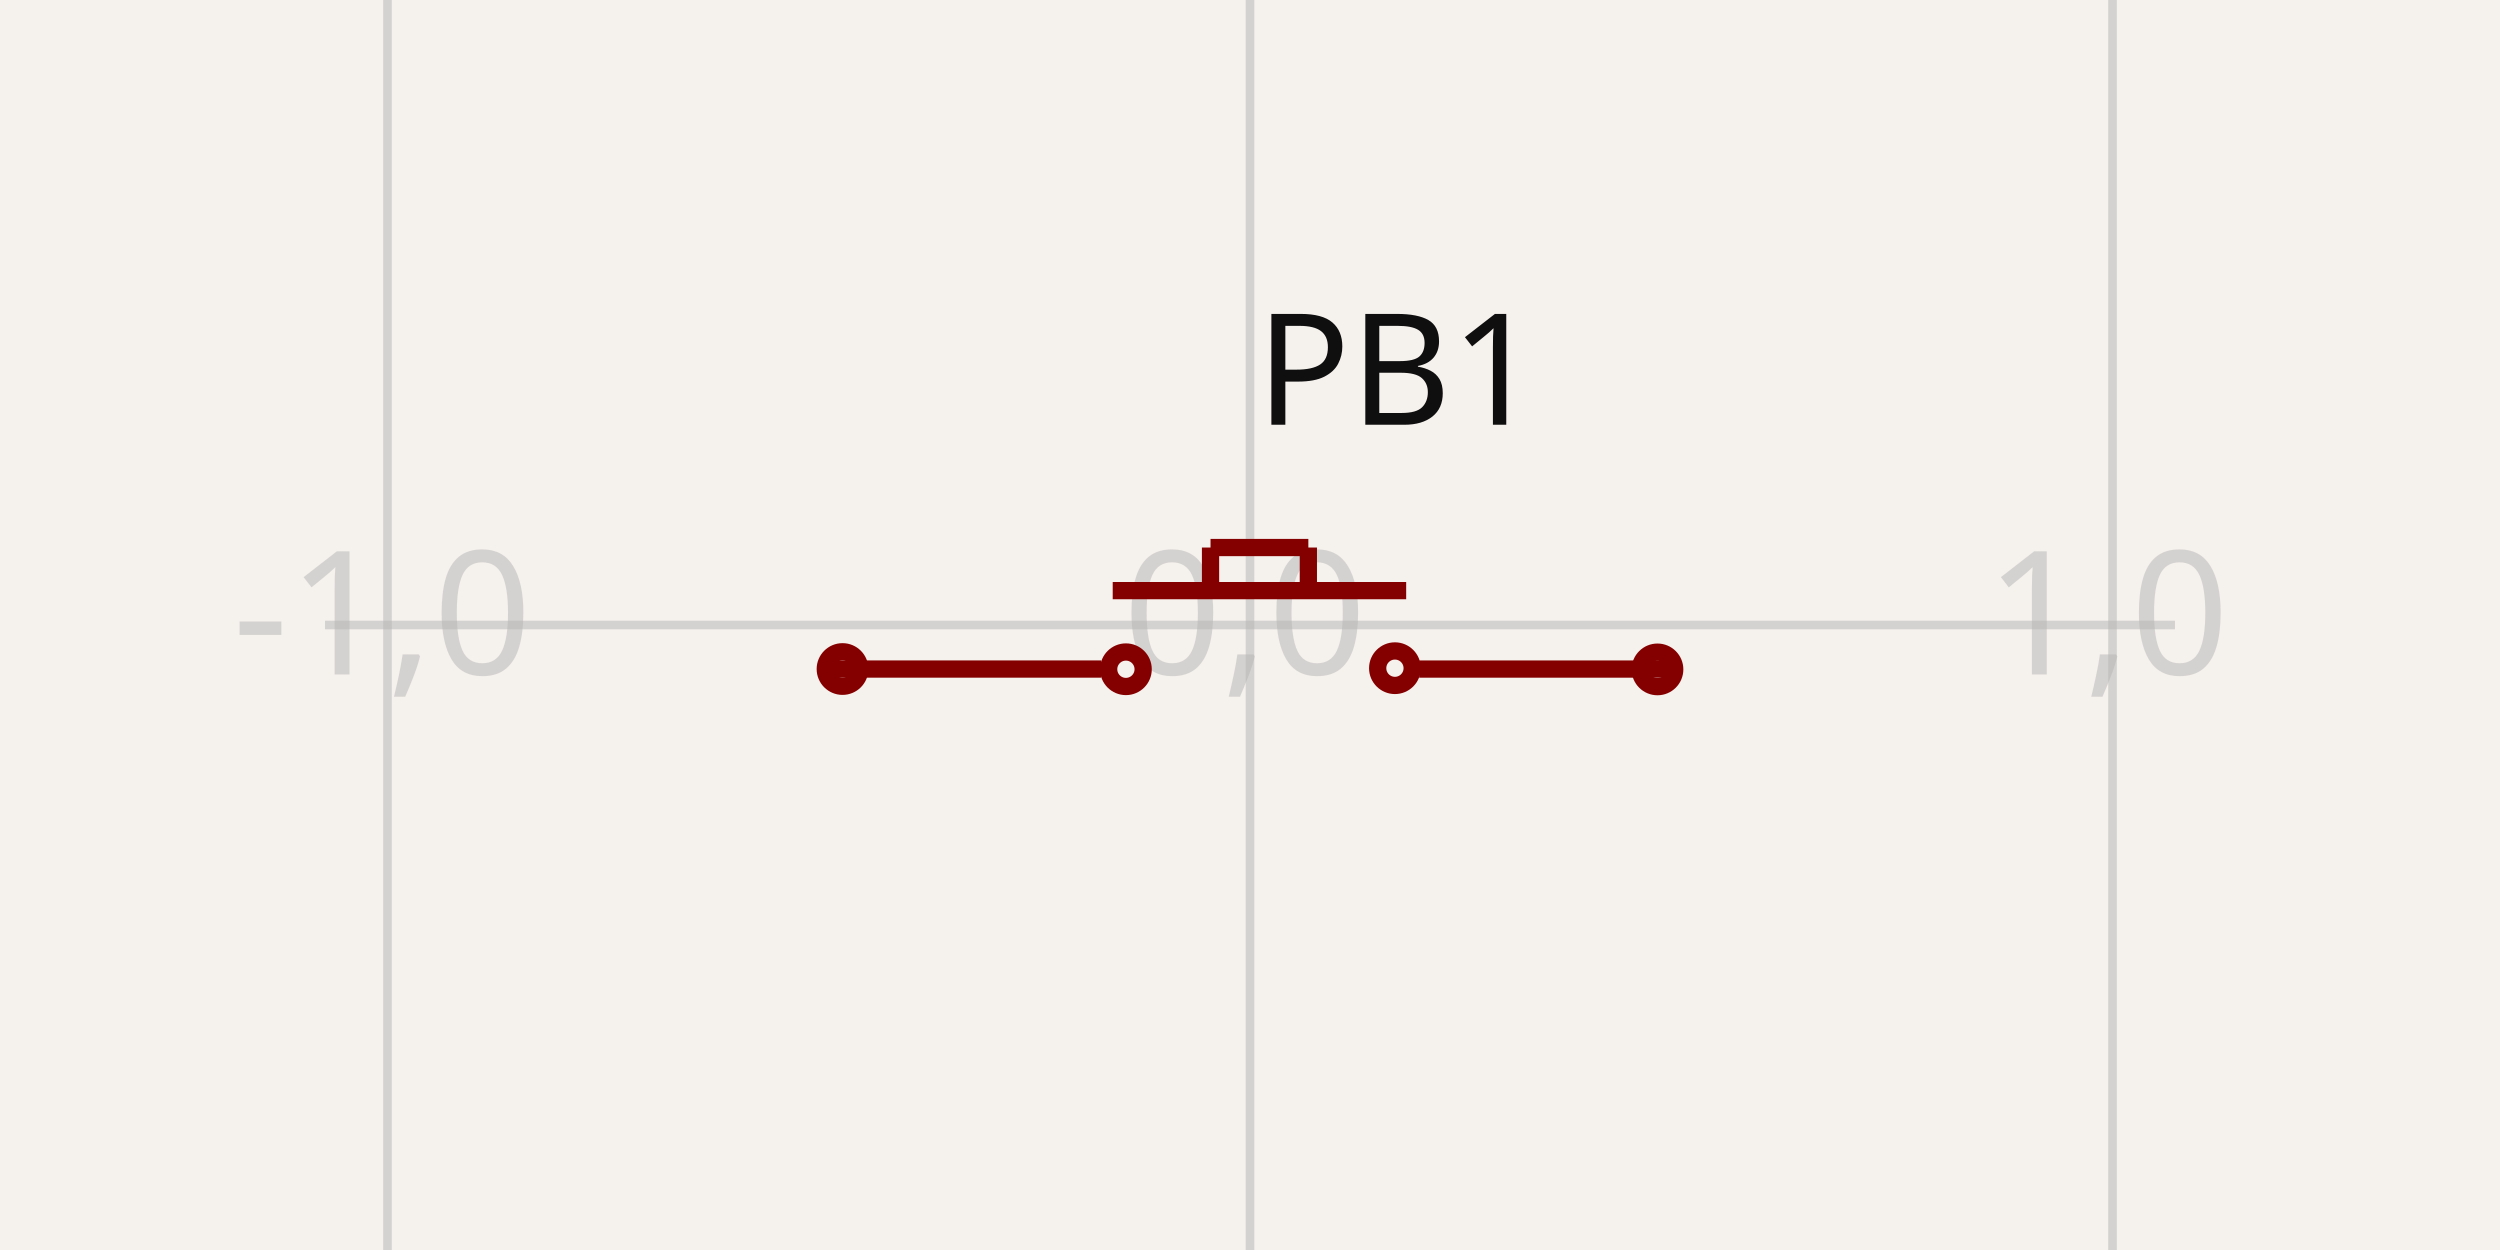
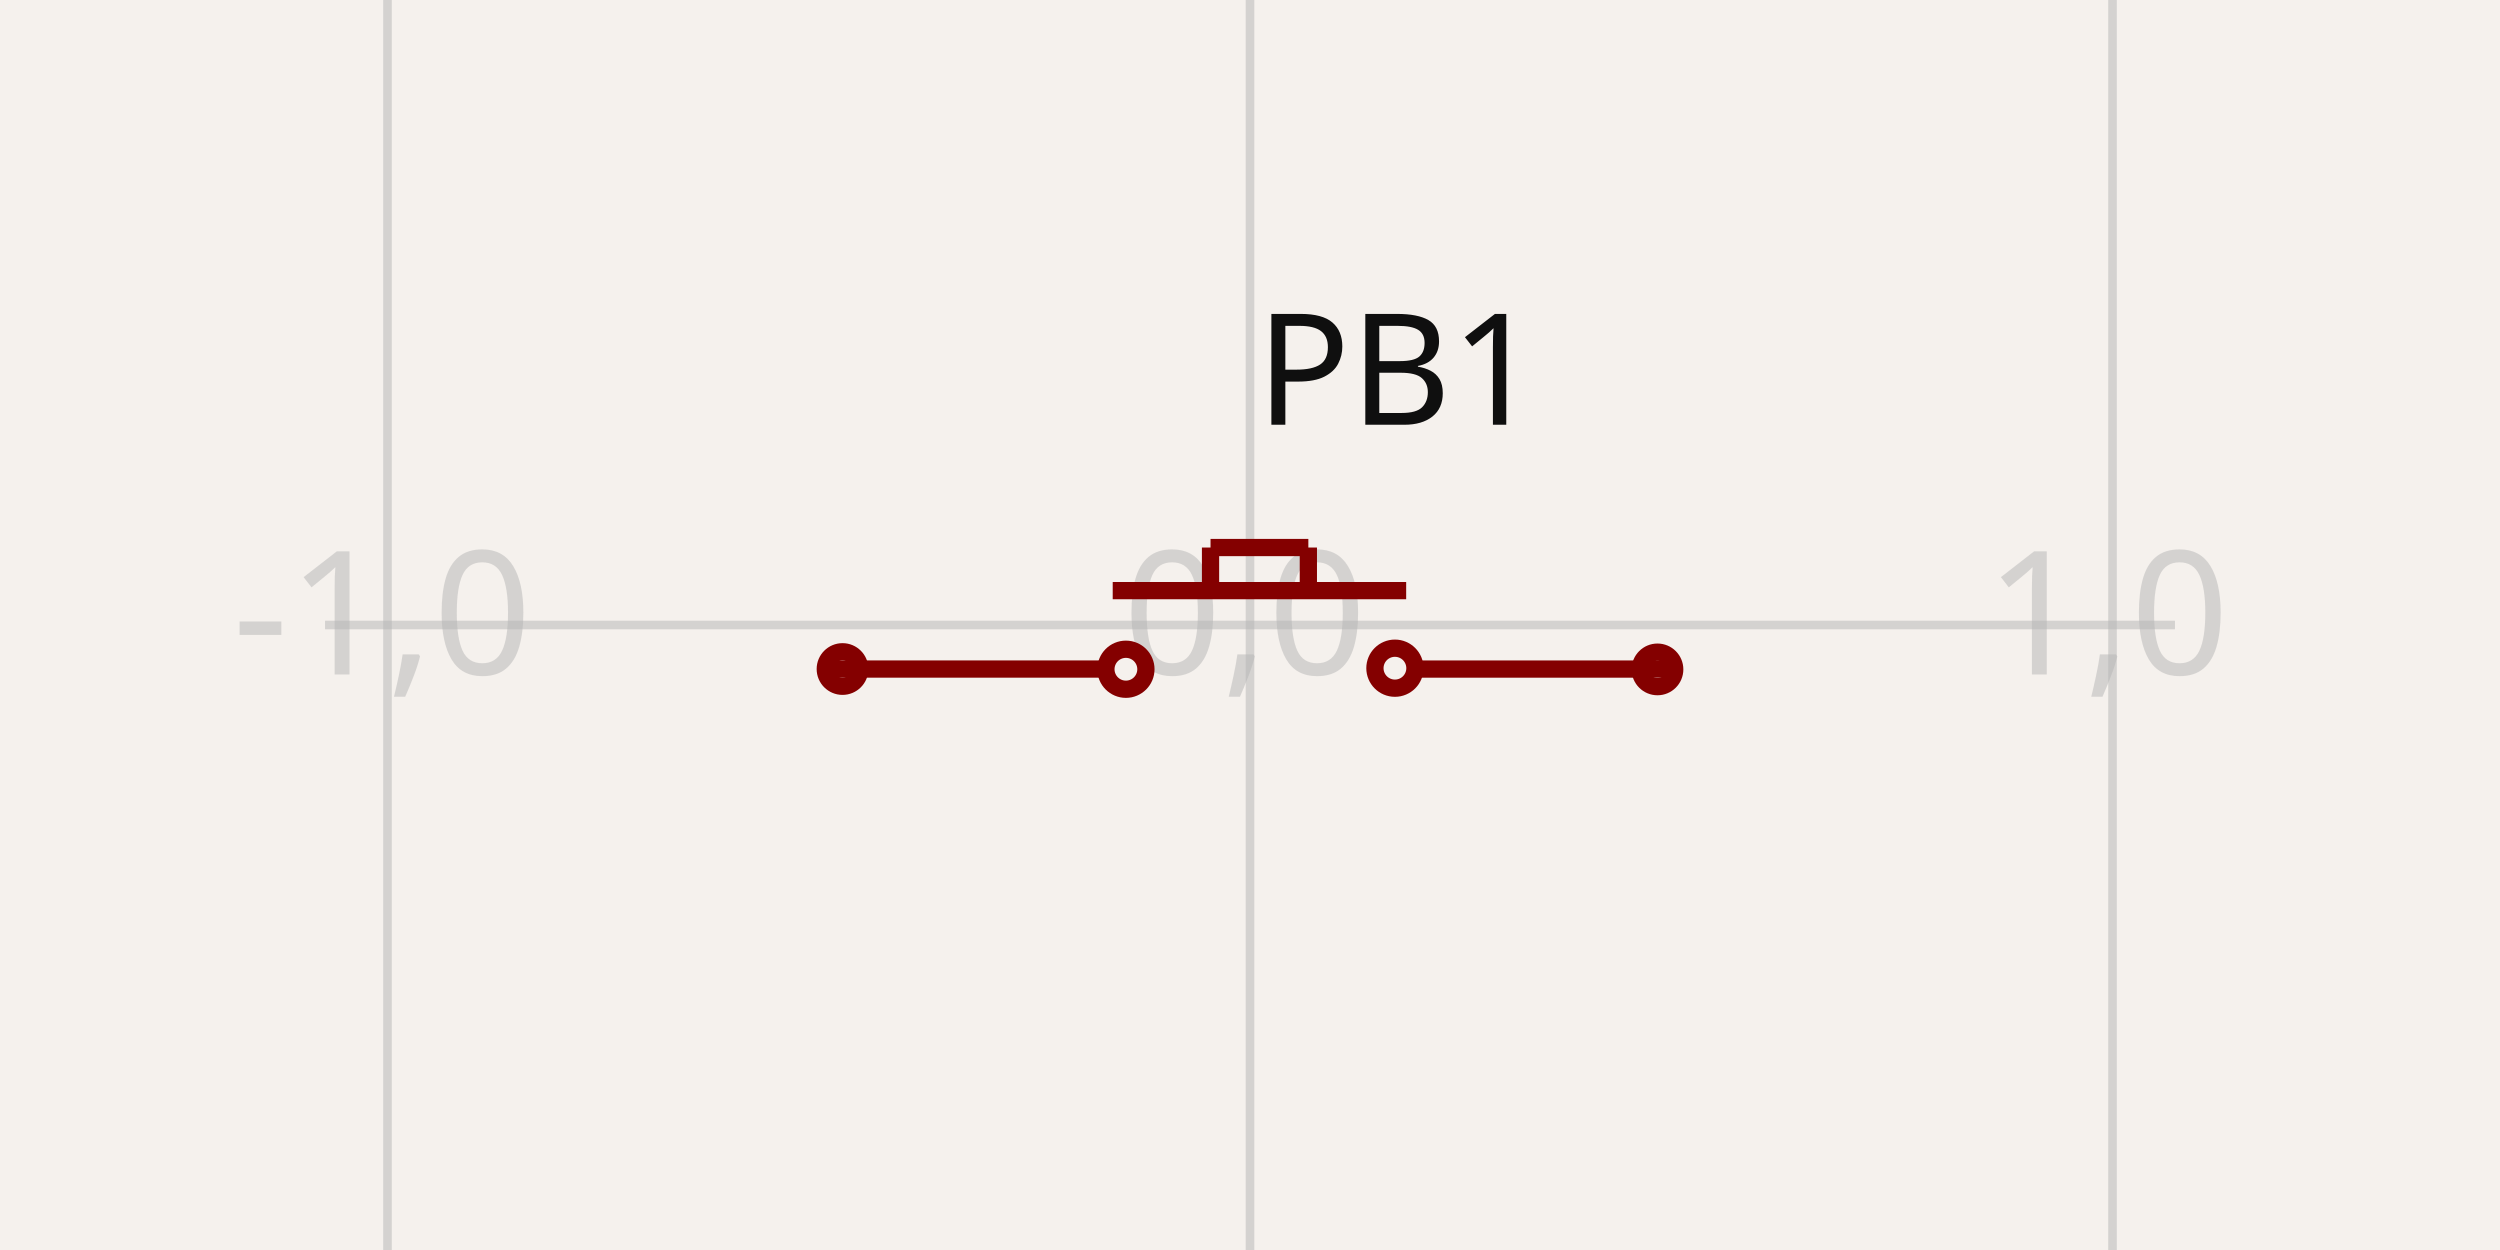
<svg xmlns="http://www.w3.org/2000/svg" width="1200" height="600" style="background-color: rgb(245, 241, 237)" data-real-to-screen-transform="matrix(414.0109588701,0,0,-414.0109588701,600,300)">
  <style>
              .boundary { fill: rgb(245, 241, 237); }
              .schematic-boundary { fill: none; stroke: #fff; }
              .component { fill: none; stroke: rgb(132, 0, 0); }
              .chip { fill: rgb(255, 255, 194); stroke: rgb(132, 0, 0); }
              .component-pin { fill: none; stroke: rgb(132, 0, 0); }
              .trace:hover {
                filter: invert(1);
              }
              .trace:hover .trace-crossing-outline {
                opacity: 0;
              }
              .text { font-family: sans-serif; fill: rgb(0, 150, 0); }
              .pin-number { fill: rgb(169, 0, 0); }
              .port-label { fill: rgb(0, 100, 100); }
              .component-name { fill: rgb(0, 100, 100); }
            </style>
  <rect class="boundary" x="0" y="0" width="1200" height="600" />
  <g class="grid">
    <line x1="-228.022" y1="600" x2="-228.022" y2="-1.3244516594568267e-11" stroke="rgb(181, 181, 181)" stroke-width="4.14" stroke-opacity="0.5" />
    <line x1="185.989" y1="600" x2="185.989" y2="-1.3244516594568267e-11" stroke="rgb(181, 181, 181)" stroke-width="4.14" stroke-opacity="0.5" />
    <line x1="600" y1="600" x2="600" y2="-1.3244516594568267e-11" stroke="rgb(181, 181, 181)" stroke-width="4.14" stroke-opacity="0.5" />
    <line x1="1014.011" y1="600" x2="1014.011" y2="-1.3244516594568267e-11" stroke="rgb(181, 181, 181)" stroke-width="4.14" stroke-opacity="0.5" />
    <line x1="1428.022" y1="600" x2="1428.022" y2="-1.3244516594568267e-11" stroke="rgb(181, 181, 181)" stroke-width="4.14" stroke-opacity="0.5" />
    <line x1="156.007" y1="714.011" x2="1043.993" y2="714.011" stroke="rgb(181, 181, 181)" stroke-width="4.14" stroke-opacity="0.5" />
    <line x1="156.007" y1="300" x2="1043.993" y2="300" stroke="rgb(181, 181, 181)" stroke-width="4.14" stroke-opacity="0.5" />
    <line x1="156.007" y1="-114.011" x2="1043.993" y2="-114.011" stroke="rgb(181, 181, 181)" stroke-width="4.14" stroke-opacity="0.5" />
    <text x="-230.522" y="709.011" fill="rgb(181, 181, 181)" font-size="82.802" fill-opacity="0.5" text-anchor="middle" dominant-baseline="middle" font-family="sans-serif">-2,-1</text>
    <text x="-230.522" y="295" fill="rgb(181, 181, 181)" font-size="82.802" fill-opacity="0.5" text-anchor="middle" dominant-baseline="middle" font-family="sans-serif">-2,0</text>
    <text x="-230.522" y="-119.011" fill="rgb(181, 181, 181)" font-size="82.802" fill-opacity="0.5" text-anchor="middle" dominant-baseline="middle" font-family="sans-serif">-2,1</text>
    <text x="183.489" y="709.011" fill="rgb(181, 181, 181)" font-size="82.802" fill-opacity="0.5" text-anchor="middle" dominant-baseline="middle" font-family="sans-serif">-1,-1</text>
    <text x="183.489" y="295" fill="rgb(181, 181, 181)" font-size="82.802" fill-opacity="0.5" text-anchor="middle" dominant-baseline="middle" font-family="sans-serif">-1,0</text>
    <text x="183.489" y="-119.011" fill="rgb(181, 181, 181)" font-size="82.802" fill-opacity="0.5" text-anchor="middle" dominant-baseline="middle" font-family="sans-serif">-1,1</text>
    <text x="597.5" y="709.011" fill="rgb(181, 181, 181)" font-size="82.802" fill-opacity="0.5" text-anchor="middle" dominant-baseline="middle" font-family="sans-serif">0,-1</text>
    <text x="597.5" y="295" fill="rgb(181, 181, 181)" font-size="82.802" fill-opacity="0.5" text-anchor="middle" dominant-baseline="middle" font-family="sans-serif">0,0</text>
    <text x="597.5" y="-119.011" fill="rgb(181, 181, 181)" font-size="82.802" fill-opacity="0.5" text-anchor="middle" dominant-baseline="middle" font-family="sans-serif">0,1</text>
    <text x="1011.511" y="709.011" fill="rgb(181, 181, 181)" font-size="82.802" fill-opacity="0.5" text-anchor="middle" dominant-baseline="middle" font-family="sans-serif">1,-1</text>
    <text x="1011.511" y="295" fill="rgb(181, 181, 181)" font-size="82.802" fill-opacity="0.5" text-anchor="middle" dominant-baseline="middle" font-family="sans-serif">1,0</text>
    <text x="1011.511" y="-119.011" fill="rgb(181, 181, 181)" font-size="82.802" fill-opacity="0.5" text-anchor="middle" dominant-baseline="middle" font-family="sans-serif">1,1</text>
    <text x="1425.522" y="709.011" fill="rgb(181, 181, 181)" font-size="82.802" fill-opacity="0.5" text-anchor="middle" dominant-baseline="middle" font-family="sans-serif">2,-1</text>
    <text x="1425.522" y="295" fill="rgb(181, 181, 181)" font-size="82.802" fill-opacity="0.5" text-anchor="middle" dominant-baseline="middle" font-family="sans-serif">2,0</text>
    <text x="1425.522" y="-119.011" fill="rgb(181, 181, 181)" font-size="82.802" fill-opacity="0.5" text-anchor="middle" dominant-baseline="middle" font-family="sans-serif">2,1</text>
  </g>
  <g data-circuit-json-type="schematic_component" data-schematic-component-id="schematic_component_0">
    <rect class="component-overlay" x="398.465" y="262.815" width="403.889" height="58.339" fill="transparent" />
    <path d="M 581.055 262.815 L 581.055 283.637" stroke="rgb(132, 0, 0)" fill="none" stroke-width="8.28px" />
    <path d="M 581.055 262.815 L 628.009 262.815" stroke="rgb(132, 0, 0)" fill="none" stroke-width="8.28px" />
    <path d="M 628.009 262.815 L 628.009 283.637" stroke="rgb(132, 0, 0)" fill="none" stroke-width="8.28px" />
    <path d="M 398.465 321.144 L 528.591 321.144" stroke="rgb(132, 0, 0)" fill="none" stroke-width="8.28px" />
    <path d="M 534.102 283.502 L 674.962 283.502" stroke="rgb(132, 0, 0)" fill="none" stroke-width="8.28px" />
    <path d="M 681.195 321.154 L 802.353 321.154" stroke="rgb(132, 0, 0)" fill="none" stroke-width="8.28px" />
    <text x="603.031" y="178.025" fill="rgb(15, 15, 15)" font-family="sans-serif" text-anchor="start" dominant-baseline="middle" font-size="74.522px">PB1</text>
    <text x="533.473" y="392.995" fill="rgb(15, 15, 15)" font-family="sans-serif" text-anchor="start" dominant-baseline="middle" font-size="74.522px" />
    <circle cx="404.414" cy="321.133" r="8.28px" stroke-width="8.28px" fill="none" stroke="rgb(132, 0, 0)" />
    <circle cx="795.586" cy="321.314" r="8.28px" stroke-width="8.28px" fill="none" stroke="rgb(132, 0, 0)" />
-     <circle cx="540.436" cy="321.239" r="8.28px" stroke-width="8.28px" fill="none" stroke="rgb(132, 0, 0)" />
-     <circle cx="669.567" cy="320.733" r="8.28px" stroke-width="8.28px" fill="none" stroke="rgb(132, 0, 0)" />
+     <circle cx="540.436" cy="321.239" r="9.602px" stroke-width="8.28px" fill="none" stroke="rgb(132, 0, 0)" />
+     <circle cx="669.567" cy="320.733" r="9.602px" stroke-width="8.28px" fill="none" stroke="rgb(132, 0, 0)" />
  </g>
</svg>
